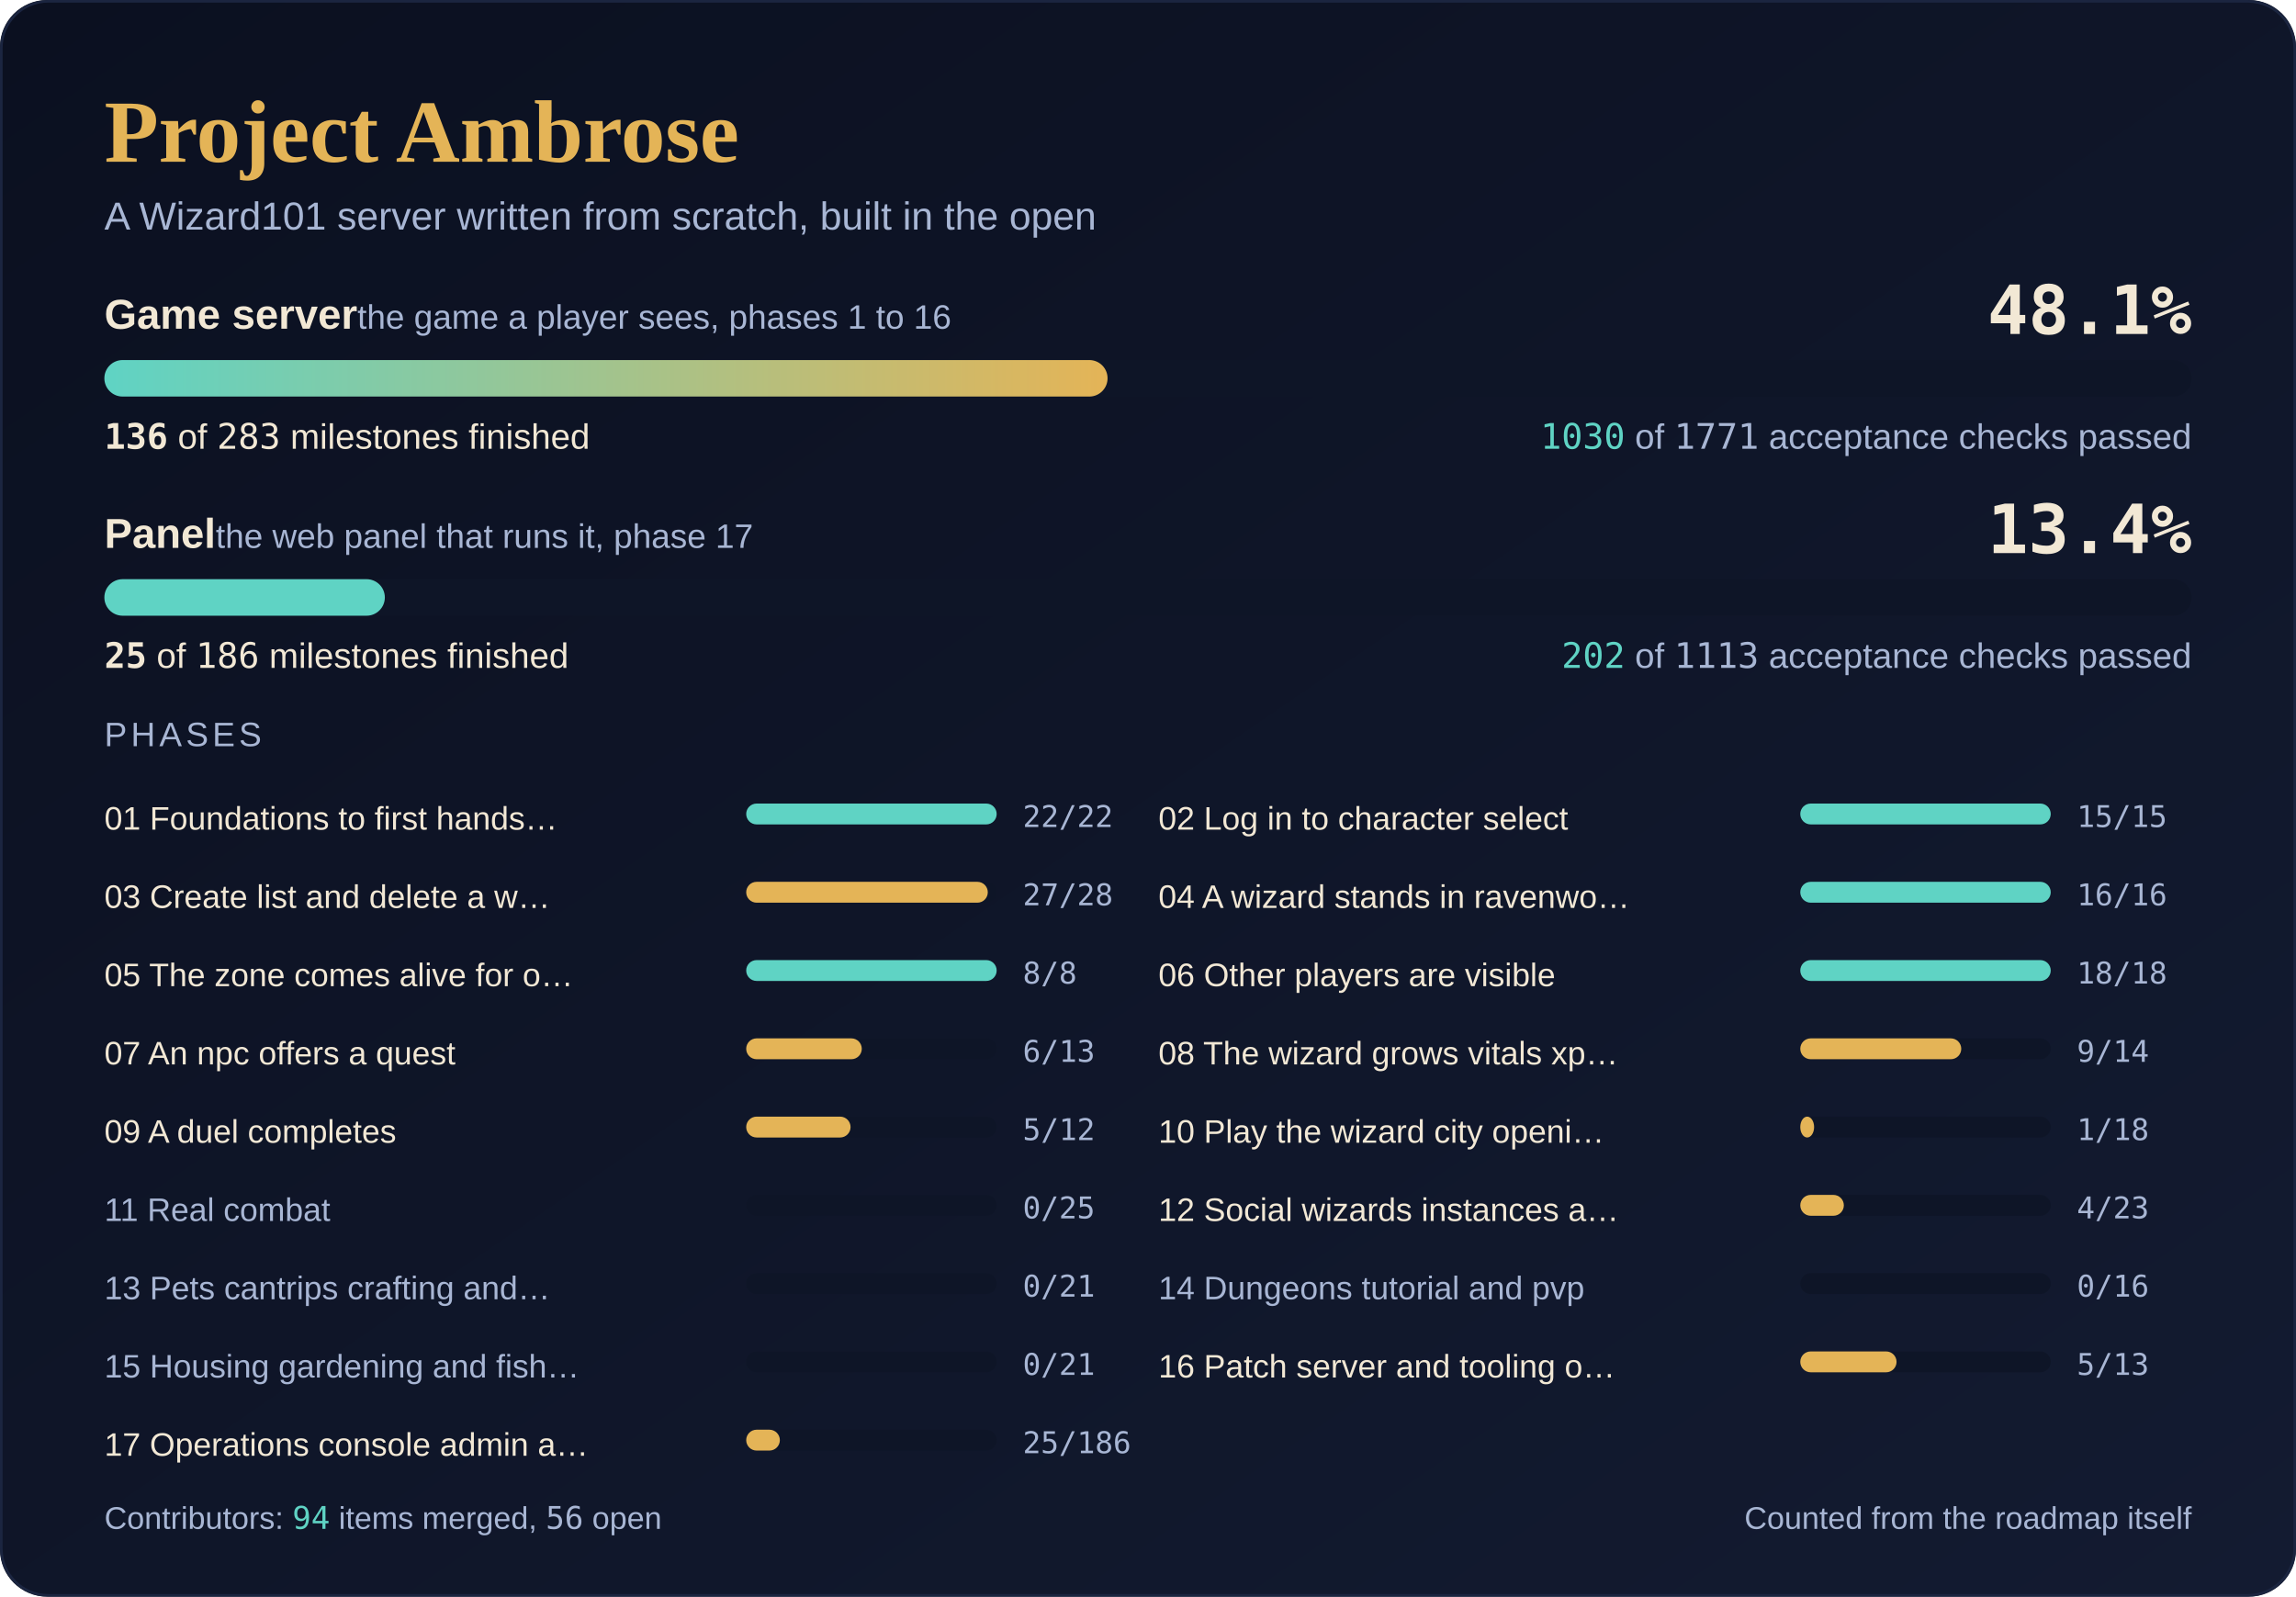
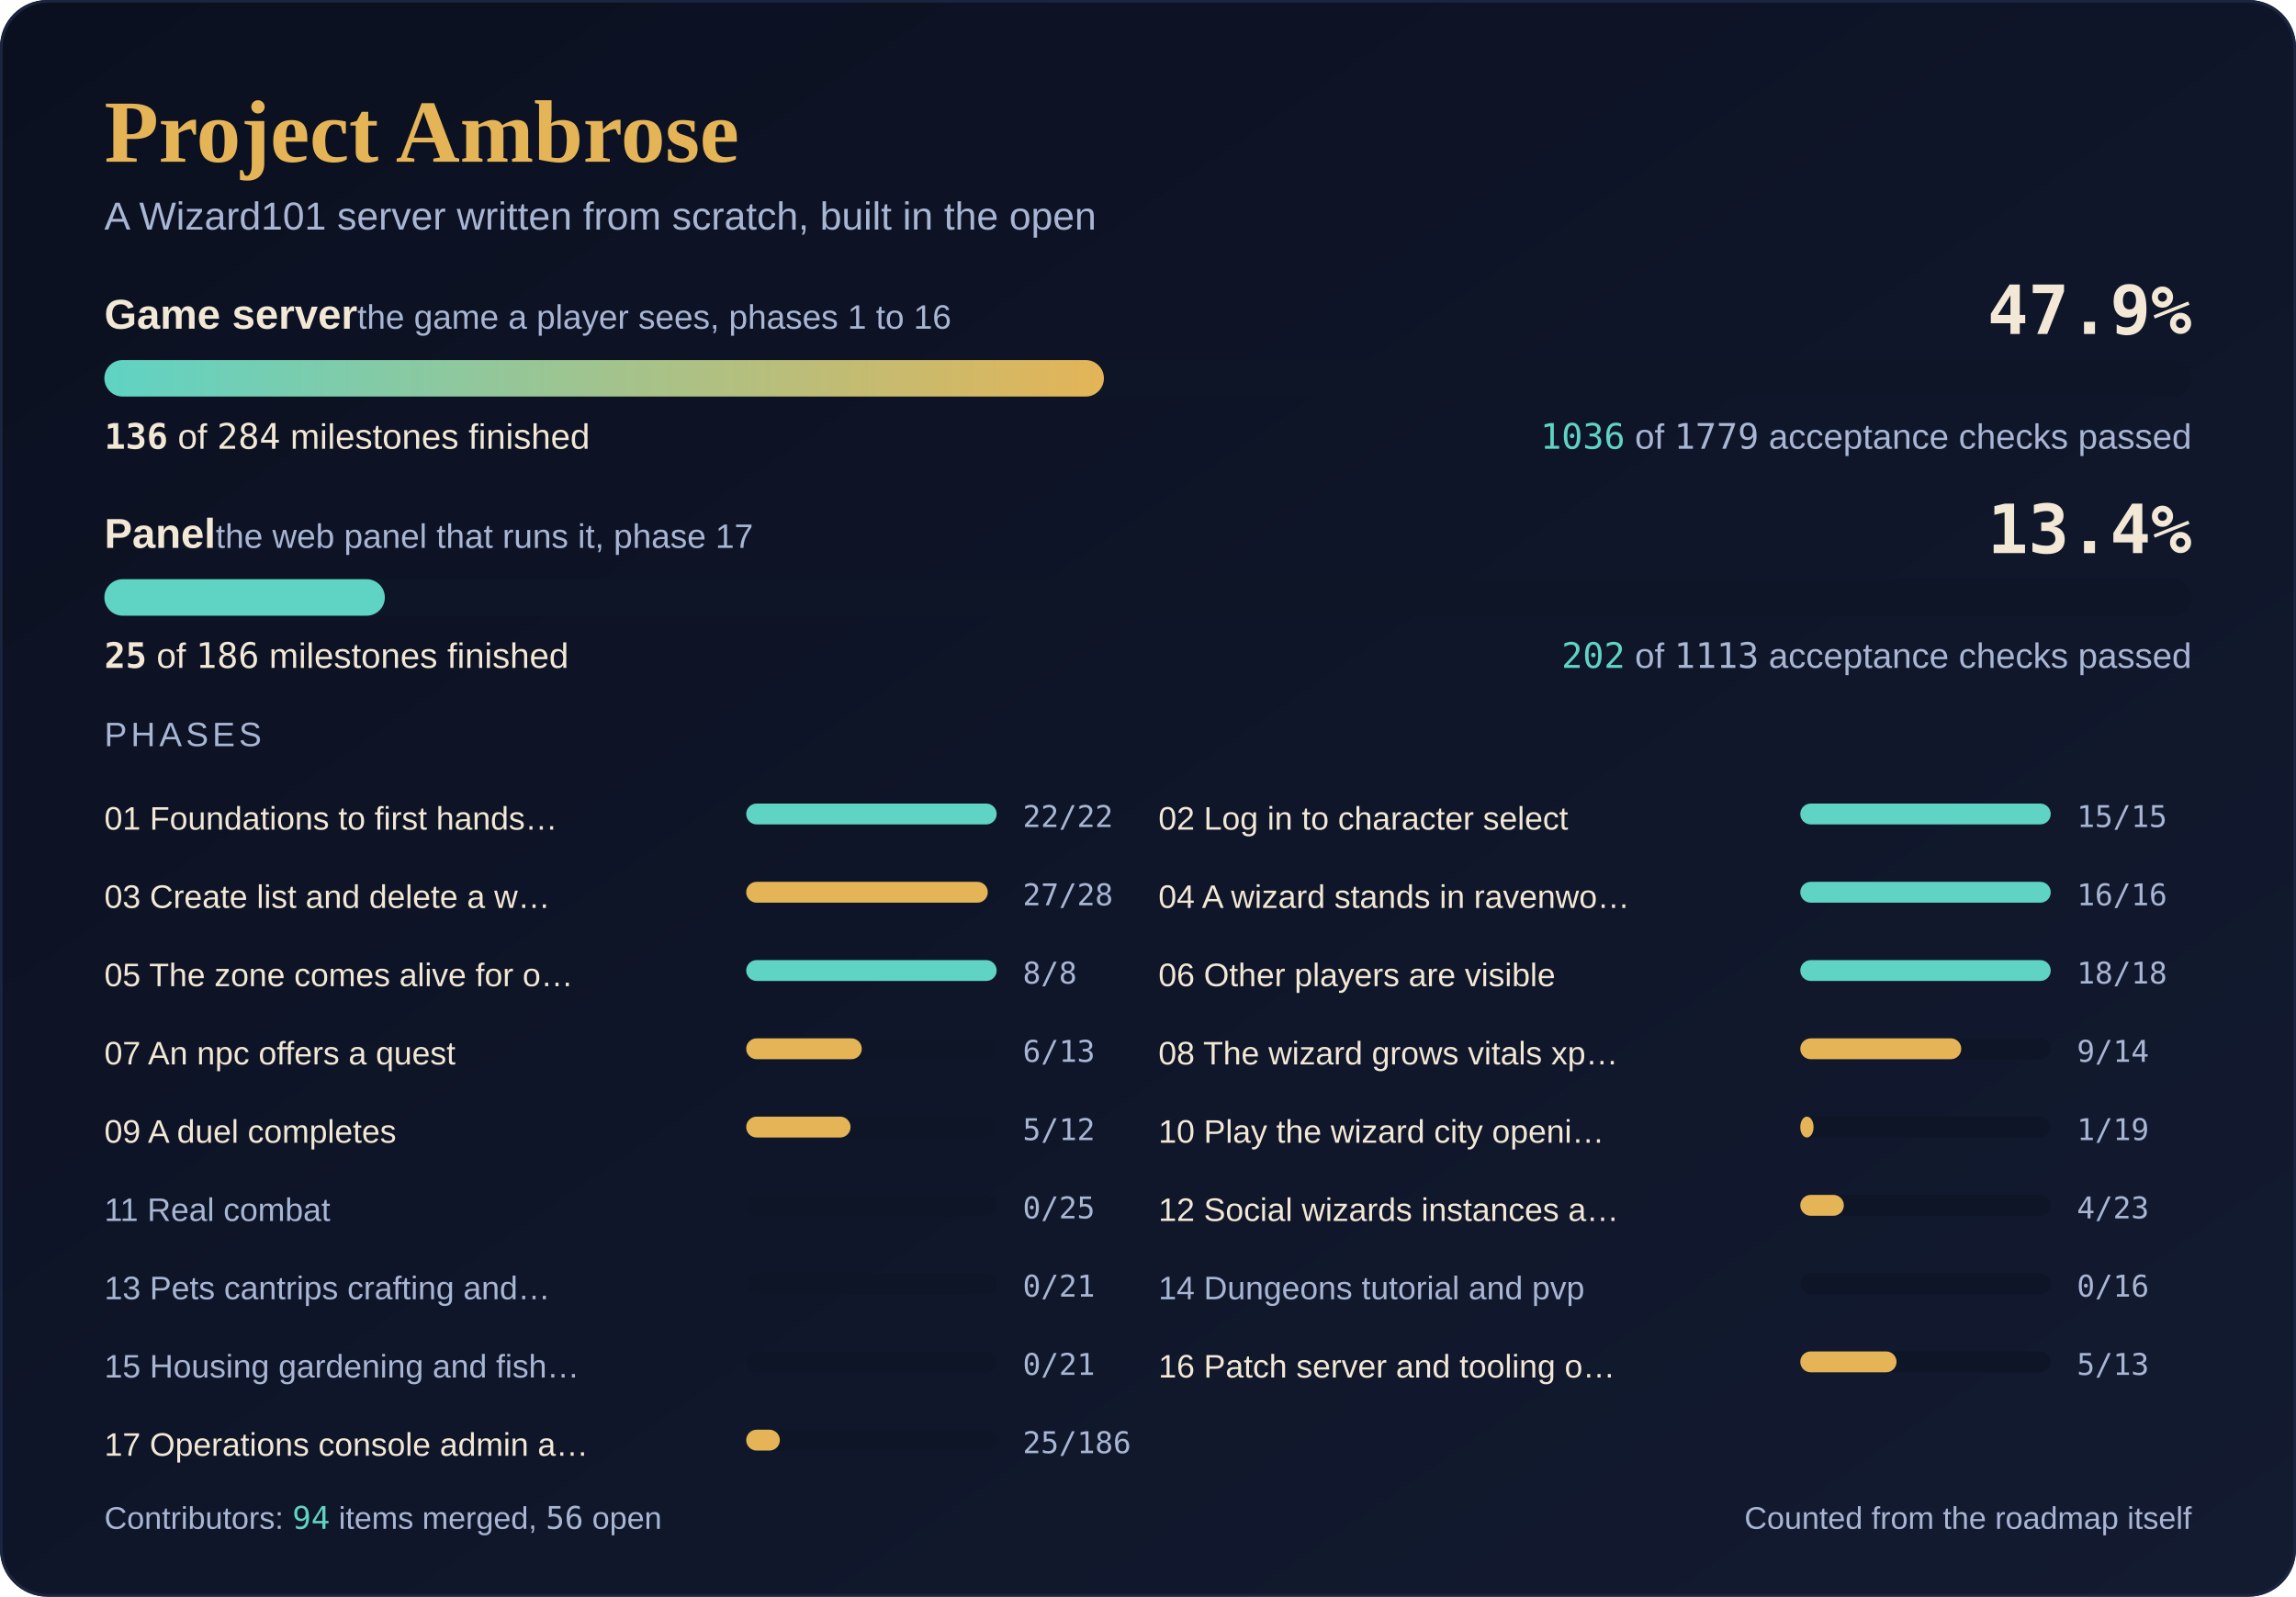
- <svg xmlns="http://www.w3.org/2000/svg" width="880" height="612" viewBox="0 0 880 612" role="img" aria-label="Project Ambrose progress: game server 136 of 283 milestones, 48.1 percent; panel 25 of 186 milestones, 13.4 percent">
+ <svg xmlns="http://www.w3.org/2000/svg" width="880" height="612" viewBox="0 0 880 612" role="img" aria-label="Project Ambrose progress: game server 136 of 284 milestones, 47.9 percent; panel 25 of 186 milestones, 13.4 percent">
  <defs>
    <linearGradient id="sky" x1="0" y1="0" x2="1" y2="1">
      <stop offset="0" stop-color="#0B1020" />
      <stop offset="1" stop-color="#131B31" />
    </linearGradient>
    <linearGradient id="fill" x1="0" y1="0" x2="1" y2="0">
      <stop offset="0" stop-color="#5FD3C4" />
      <stop offset="1" stop-color="#E4B457" />
    </linearGradient>
  </defs>
  <rect width="880" height="612" rx="18" fill="url(#sky)" />
  <rect x="0.5" y="0.5" width="879" height="611" rx="18" fill="none" stroke="#1B2540" />
  <text x="40" y="62" font-family="'Cormorant Garamond', Georgia, 'Times New Roman', serif" font-size="34" font-weight="600" fill="#E4B457">Project Ambrose</text>
  <text x="40" y="88" font-family="Karla, 'Segoe UI', 'Helvetica Neue', Arial, sans-serif" font-size="15" fill="#A8B6D4">A Wizard101 server written from scratch, built in the open</text>
  <text x="40" y="126" font-family="Karla, 'Segoe UI', 'Helvetica Neue', Arial, sans-serif" font-size="16" font-weight="700" fill="#F2E8D5">Game server<tspan font-weight="400" font-size="13" fill="#A8B6D4">  the game a player sees, phases 1 to 16</tspan>
  </text>
-   <text x="840" y="128" text-anchor="end" font-family="'JetBrains Mono', Consolas, 'DejaVu Sans Mono', monospace" font-size="26" font-weight="700" fill="#F2E8D5">48.1%</text>
+   <text x="840" y="128" text-anchor="end" font-family="'JetBrains Mono', Consolas, 'DejaVu Sans Mono', monospace" font-size="26" font-weight="700" fill="#F2E8D5">47.9%</text>
  <rect x="40" y="138" width="800" height="14" rx="7.0" fill="#0E1527" />
-   <rect x="40" y="138" width="384.5" height="14" rx="7.0" fill="url(#fill)" />
+   <rect x="40" y="138" width="383.1" height="14" rx="7.0" fill="url(#fill)" />
  <text x="40" y="172" font-family="Karla, 'Segoe UI', 'Helvetica Neue', Arial, sans-serif" font-size="13.5" fill="#F2E8D5">
-     <tspan font-family="'JetBrains Mono', Consolas, 'DejaVu Sans Mono', monospace" font-weight="700">136</tspan> of <tspan font-family="'JetBrains Mono', Consolas, 'DejaVu Sans Mono', monospace">283</tspan> milestones finished</text>
+     <tspan font-family="'JetBrains Mono', Consolas, 'DejaVu Sans Mono', monospace" font-weight="700">136</tspan> of <tspan font-family="'JetBrains Mono', Consolas, 'DejaVu Sans Mono', monospace">284</tspan> milestones finished</text>
  <text x="840" y="172" text-anchor="end" font-family="Karla, 'Segoe UI', 'Helvetica Neue', Arial, sans-serif" font-size="13.5" fill="#A8B6D4">
-     <tspan font-family="'JetBrains Mono', Consolas, 'DejaVu Sans Mono', monospace" fill="#5FD3C4">1030</tspan> of <tspan font-family="'JetBrains Mono', Consolas, 'DejaVu Sans Mono', monospace">1771</tspan> acceptance checks passed</text>
+     <tspan font-family="'JetBrains Mono', Consolas, 'DejaVu Sans Mono', monospace" fill="#5FD3C4">1036</tspan> of <tspan font-family="'JetBrains Mono', Consolas, 'DejaVu Sans Mono', monospace">1779</tspan> acceptance checks passed</text>
  <text x="40" y="210" font-family="Karla, 'Segoe UI', 'Helvetica Neue', Arial, sans-serif" font-size="16" font-weight="700" fill="#F2E8D5">Panel<tspan font-weight="400" font-size="13" fill="#A8B6D4">  the web panel that runs it, phase 17</tspan>
  </text>
  <text x="840" y="212" text-anchor="end" font-family="'JetBrains Mono', Consolas, 'DejaVu Sans Mono', monospace" font-size="26" font-weight="700" fill="#F2E8D5">13.4%</text>
  <rect x="40" y="222" width="800" height="14" rx="7.0" fill="#0E1527" />
  <rect x="40" y="222" width="107.5" height="14" rx="7.0" fill="#5FD3C4" />
  <text x="40" y="256" font-family="Karla, 'Segoe UI', 'Helvetica Neue', Arial, sans-serif" font-size="13.5" fill="#F2E8D5">
    <tspan font-family="'JetBrains Mono', Consolas, 'DejaVu Sans Mono', monospace" font-weight="700">25</tspan> of <tspan font-family="'JetBrains Mono', Consolas, 'DejaVu Sans Mono', monospace">186</tspan> milestones finished</text>
  <text x="840" y="256" text-anchor="end" font-family="Karla, 'Segoe UI', 'Helvetica Neue', Arial, sans-serif" font-size="13.5" fill="#A8B6D4">
    <tspan font-family="'JetBrains Mono', Consolas, 'DejaVu Sans Mono', monospace" fill="#5FD3C4">202</tspan> of <tspan font-family="'JetBrains Mono', Consolas, 'DejaVu Sans Mono', monospace">1113</tspan> acceptance checks passed</text>
  <text x="40" y="286" font-family="Karla, 'Segoe UI', 'Helvetica Neue', Arial, sans-serif" font-size="13" fill="#A8B6D4" letter-spacing="1.5">PHASES</text>
  <text x="40" y="318" font-family="Karla, 'Segoe UI', 'Helvetica Neue', Arial, sans-serif" font-size="12.5" fill="#F2E8D5">01 Foundations to first hands…</text>
  <rect x="286" y="308" width="96" height="8" rx="4.0" fill="#0E1527" />
  <rect x="286" y="308" width="96.0" height="8" rx="4.0" fill="#5FD3C4" />
  <text x="392" y="317" font-family="'JetBrains Mono', Consolas, 'DejaVu Sans Mono', monospace" font-size="11.5" fill="#A8B6D4">22/22</text>
  <text x="444" y="318" font-family="Karla, 'Segoe UI', 'Helvetica Neue', Arial, sans-serif" font-size="12.5" fill="#F2E8D5">02 Log in to character select</text>
  <rect x="690" y="308" width="96" height="8" rx="4.0" fill="#0E1527" />
  <rect x="690" y="308" width="96.0" height="8" rx="4.0" fill="#5FD3C4" />
  <text x="796" y="317" font-family="'JetBrains Mono', Consolas, 'DejaVu Sans Mono', monospace" font-size="11.5" fill="#A8B6D4">15/15</text>
  <text x="40" y="348" font-family="Karla, 'Segoe UI', 'Helvetica Neue', Arial, sans-serif" font-size="12.5" fill="#F2E8D5">03 Create list and delete a w…</text>
  <rect x="286" y="338" width="96" height="8" rx="4.0" fill="#0E1527" />
  <rect x="286" y="338" width="92.6" height="8" rx="4.0" fill="#E4B457" />
  <text x="392" y="347" font-family="'JetBrains Mono', Consolas, 'DejaVu Sans Mono', monospace" font-size="11.5" fill="#A8B6D4">27/28</text>
  <text x="444" y="348" font-family="Karla, 'Segoe UI', 'Helvetica Neue', Arial, sans-serif" font-size="12.5" fill="#F2E8D5">04 A wizard stands in ravenwo…</text>
  <rect x="690" y="338" width="96" height="8" rx="4.0" fill="#0E1527" />
  <rect x="690" y="338" width="96.0" height="8" rx="4.0" fill="#5FD3C4" />
  <text x="796" y="347" font-family="'JetBrains Mono', Consolas, 'DejaVu Sans Mono', monospace" font-size="11.5" fill="#A8B6D4">16/16</text>
  <text x="40" y="378" font-family="Karla, 'Segoe UI', 'Helvetica Neue', Arial, sans-serif" font-size="12.5" fill="#F2E8D5">05 The zone comes alive for o…</text>
  <rect x="286" y="368" width="96" height="8" rx="4.0" fill="#0E1527" />
  <rect x="286" y="368" width="96.0" height="8" rx="4.0" fill="#5FD3C4" />
  <text x="392" y="377" font-family="'JetBrains Mono', Consolas, 'DejaVu Sans Mono', monospace" font-size="11.5" fill="#A8B6D4">8/8</text>
  <text x="444" y="378" font-family="Karla, 'Segoe UI', 'Helvetica Neue', Arial, sans-serif" font-size="12.5" fill="#F2E8D5">06 Other players are visible</text>
  <rect x="690" y="368" width="96" height="8" rx="4.0" fill="#0E1527" />
  <rect x="690" y="368" width="96.0" height="8" rx="4.0" fill="#5FD3C4" />
  <text x="796" y="377" font-family="'JetBrains Mono', Consolas, 'DejaVu Sans Mono', monospace" font-size="11.5" fill="#A8B6D4">18/18</text>
  <text x="40" y="408" font-family="Karla, 'Segoe UI', 'Helvetica Neue', Arial, sans-serif" font-size="12.5" fill="#F2E8D5">07 An npc offers a quest</text>
  <rect x="286" y="398" width="96" height="8" rx="4.0" fill="#0E1527" />
  <rect x="286" y="398" width="44.3" height="8" rx="4.0" fill="#E4B457" />
  <text x="392" y="407" font-family="'JetBrains Mono', Consolas, 'DejaVu Sans Mono', monospace" font-size="11.5" fill="#A8B6D4">6/13</text>
  <text x="444" y="408" font-family="Karla, 'Segoe UI', 'Helvetica Neue', Arial, sans-serif" font-size="12.5" fill="#F2E8D5">08 The wizard grows vitals xp…</text>
  <rect x="690" y="398" width="96" height="8" rx="4.0" fill="#0E1527" />
  <rect x="690" y="398" width="61.7" height="8" rx="4.0" fill="#E4B457" />
  <text x="796" y="407" font-family="'JetBrains Mono', Consolas, 'DejaVu Sans Mono', monospace" font-size="11.5" fill="#A8B6D4">9/14</text>
  <text x="40" y="438" font-family="Karla, 'Segoe UI', 'Helvetica Neue', Arial, sans-serif" font-size="12.5" fill="#F2E8D5">09 A duel completes</text>
  <rect x="286" y="428" width="96" height="8" rx="4.0" fill="#0E1527" />
  <rect x="286" y="428" width="40.0" height="8" rx="4.0" fill="#E4B457" />
  <text x="392" y="437" font-family="'JetBrains Mono', Consolas, 'DejaVu Sans Mono', monospace" font-size="11.5" fill="#A8B6D4">5/12</text>
  <text x="444" y="438" font-family="Karla, 'Segoe UI', 'Helvetica Neue', Arial, sans-serif" font-size="12.5" fill="#F2E8D5">10 Play the wizard city openi…</text>
  <rect x="690" y="428" width="96" height="8" rx="4.0" fill="#0E1527" />
-   <rect x="690" y="428" width="5.3" height="8" rx="4.0" fill="#E4B457" />
-   <text x="796" y="437" font-family="'JetBrains Mono', Consolas, 'DejaVu Sans Mono', monospace" font-size="11.5" fill="#A8B6D4">1/18</text>
+   <rect x="690" y="428" width="5.1" height="8" rx="4.0" fill="#E4B457" />
+   <text x="796" y="437" font-family="'JetBrains Mono', Consolas, 'DejaVu Sans Mono', monospace" font-size="11.5" fill="#A8B6D4">1/19</text>
  <text x="40" y="468" font-family="Karla, 'Segoe UI', 'Helvetica Neue', Arial, sans-serif" font-size="12.5" fill="#A8B6D4">11 Real combat</text>
  <rect x="286" y="458" width="96" height="8" rx="4.0" fill="#0E1527" />
  <text x="392" y="467" font-family="'JetBrains Mono', Consolas, 'DejaVu Sans Mono', monospace" font-size="11.5" fill="#A8B6D4">0/25</text>
  <text x="444" y="468" font-family="Karla, 'Segoe UI', 'Helvetica Neue', Arial, sans-serif" font-size="12.5" fill="#F2E8D5">12 Social wizards instances a…</text>
  <rect x="690" y="458" width="96" height="8" rx="4.0" fill="#0E1527" />
  <rect x="690" y="458" width="16.7" height="8" rx="4.0" fill="#E4B457" />
  <text x="796" y="467" font-family="'JetBrains Mono', Consolas, 'DejaVu Sans Mono', monospace" font-size="11.5" fill="#A8B6D4">4/23</text>
  <text x="40" y="498" font-family="Karla, 'Segoe UI', 'Helvetica Neue', Arial, sans-serif" font-size="12.5" fill="#A8B6D4">13 Pets cantrips crafting and…</text>
  <rect x="286" y="488" width="96" height="8" rx="4.0" fill="#0E1527" />
  <text x="392" y="497" font-family="'JetBrains Mono', Consolas, 'DejaVu Sans Mono', monospace" font-size="11.5" fill="#A8B6D4">0/21</text>
  <text x="444" y="498" font-family="Karla, 'Segoe UI', 'Helvetica Neue', Arial, sans-serif" font-size="12.5" fill="#A8B6D4">14 Dungeons tutorial and pvp</text>
  <rect x="690" y="488" width="96" height="8" rx="4.0" fill="#0E1527" />
  <text x="796" y="497" font-family="'JetBrains Mono', Consolas, 'DejaVu Sans Mono', monospace" font-size="11.5" fill="#A8B6D4">0/16</text>
  <text x="40" y="528" font-family="Karla, 'Segoe UI', 'Helvetica Neue', Arial, sans-serif" font-size="12.5" fill="#A8B6D4">15 Housing gardening and fish…</text>
  <rect x="286" y="518" width="96" height="8" rx="4.0" fill="#0E1527" />
  <text x="392" y="527" font-family="'JetBrains Mono', Consolas, 'DejaVu Sans Mono', monospace" font-size="11.5" fill="#A8B6D4">0/21</text>
  <text x="444" y="528" font-family="Karla, 'Segoe UI', 'Helvetica Neue', Arial, sans-serif" font-size="12.5" fill="#F2E8D5">16 Patch server and tooling o…</text>
  <rect x="690" y="518" width="96" height="8" rx="4.0" fill="#0E1527" />
  <rect x="690" y="518" width="36.9" height="8" rx="4.0" fill="#E4B457" />
  <text x="796" y="527" font-family="'JetBrains Mono', Consolas, 'DejaVu Sans Mono', monospace" font-size="11.5" fill="#A8B6D4">5/13</text>
  <text x="40" y="558" font-family="Karla, 'Segoe UI', 'Helvetica Neue', Arial, sans-serif" font-size="12.5" fill="#F2E8D5">17 Operations console admin a…</text>
  <rect x="286" y="548" width="96" height="8" rx="4.0" fill="#0E1527" />
  <rect x="286" y="548" width="12.9" height="8" rx="4.0" fill="#E4B457" />
  <text x="392" y="557" font-family="'JetBrains Mono', Consolas, 'DejaVu Sans Mono', monospace" font-size="11.5" fill="#A8B6D4">25/186</text>
  <text x="40" y="586" font-family="Karla, 'Segoe UI', 'Helvetica Neue', Arial, sans-serif" font-size="12" fill="#A8B6D4">Contributors: <tspan font-family="'JetBrains Mono', Consolas, 'DejaVu Sans Mono', monospace" fill="#5FD3C4">94</tspan> items merged, <tspan font-family="'JetBrains Mono', Consolas, 'DejaVu Sans Mono', monospace">56</tspan> open</text>
  <text x="840" y="586" text-anchor="end" font-family="Karla, 'Segoe UI', 'Helvetica Neue', Arial, sans-serif" font-size="12" fill="#A8B6D4">Counted from the roadmap itself</text>
</svg>
